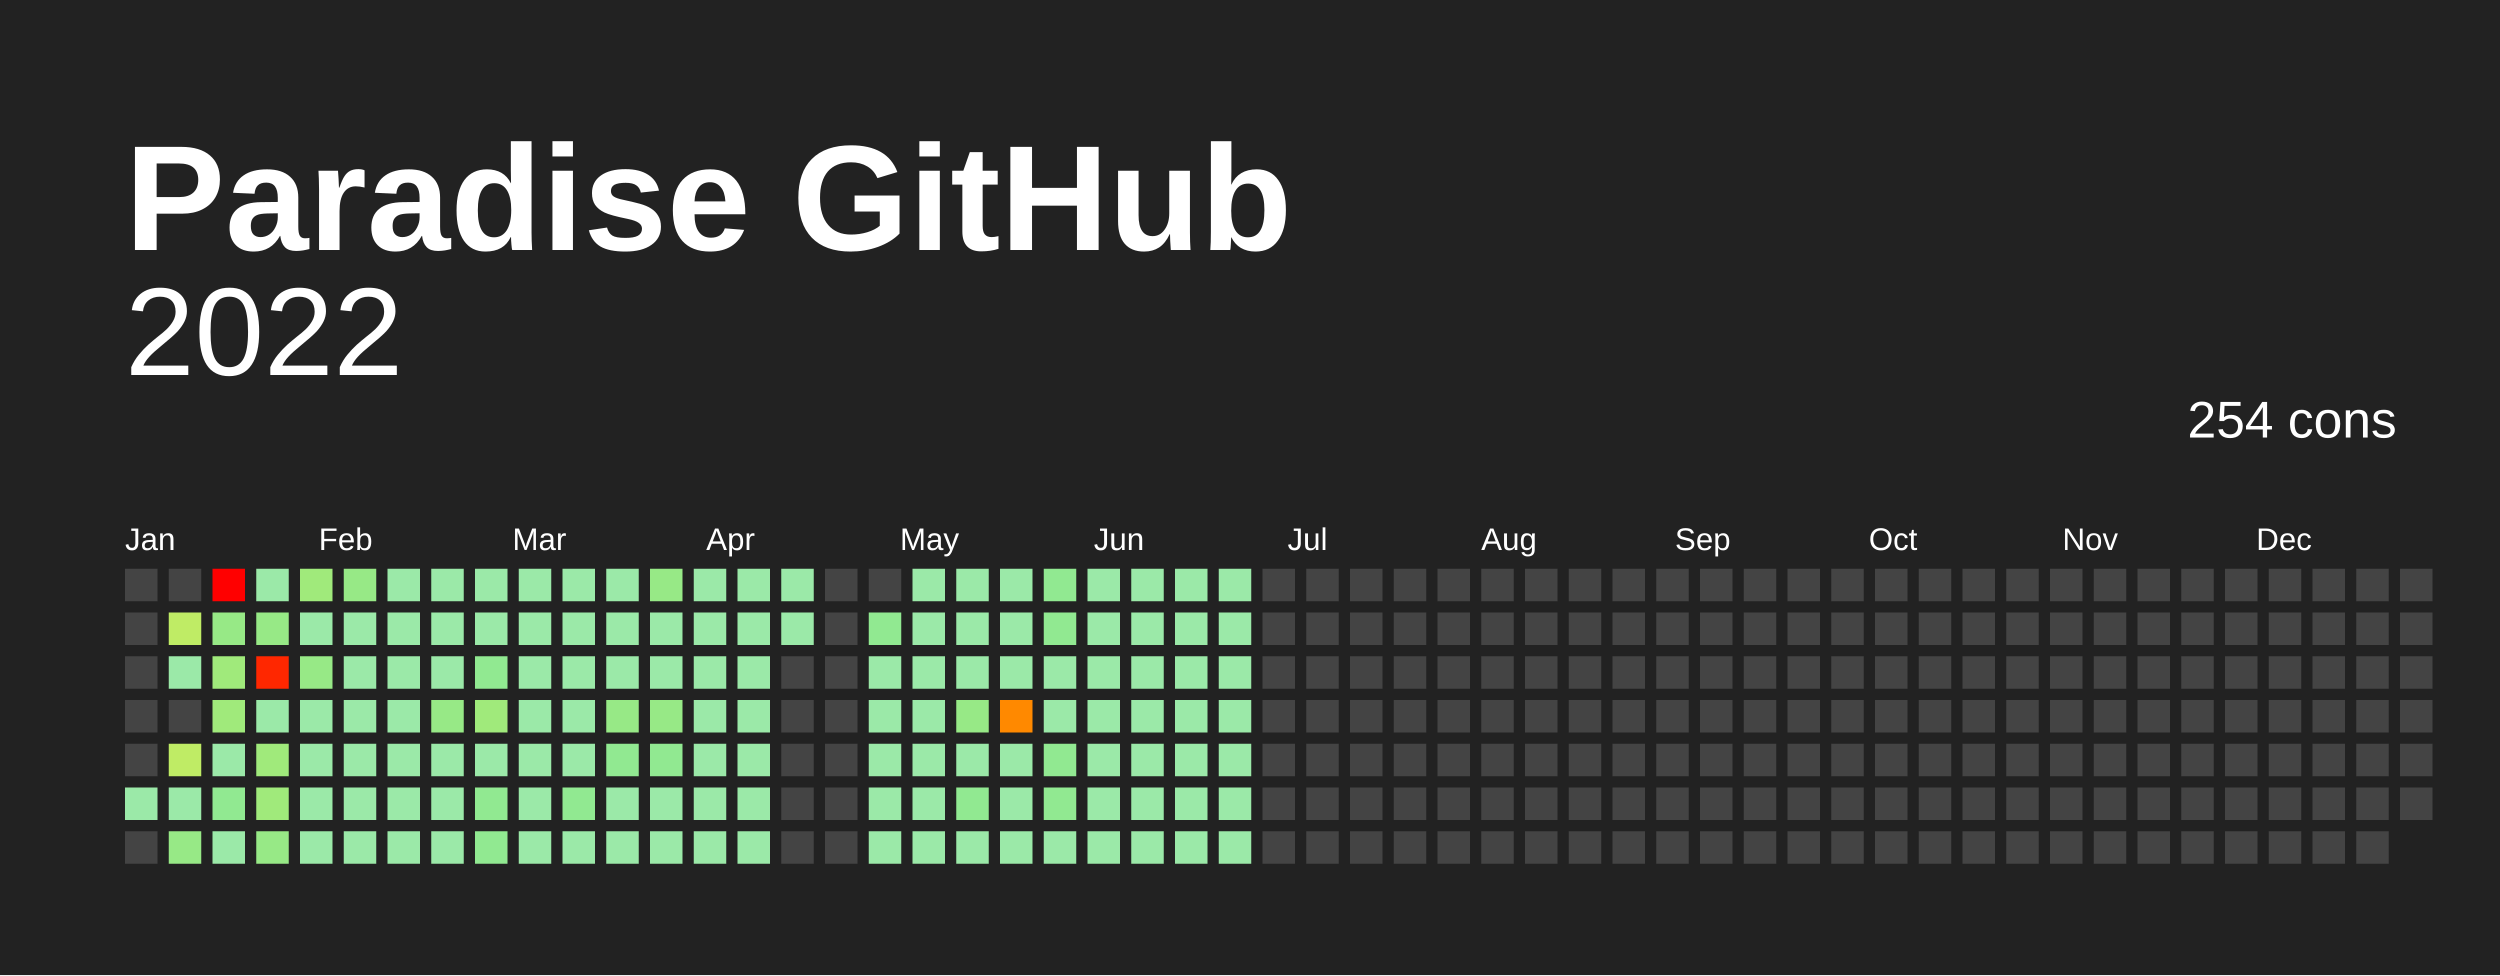
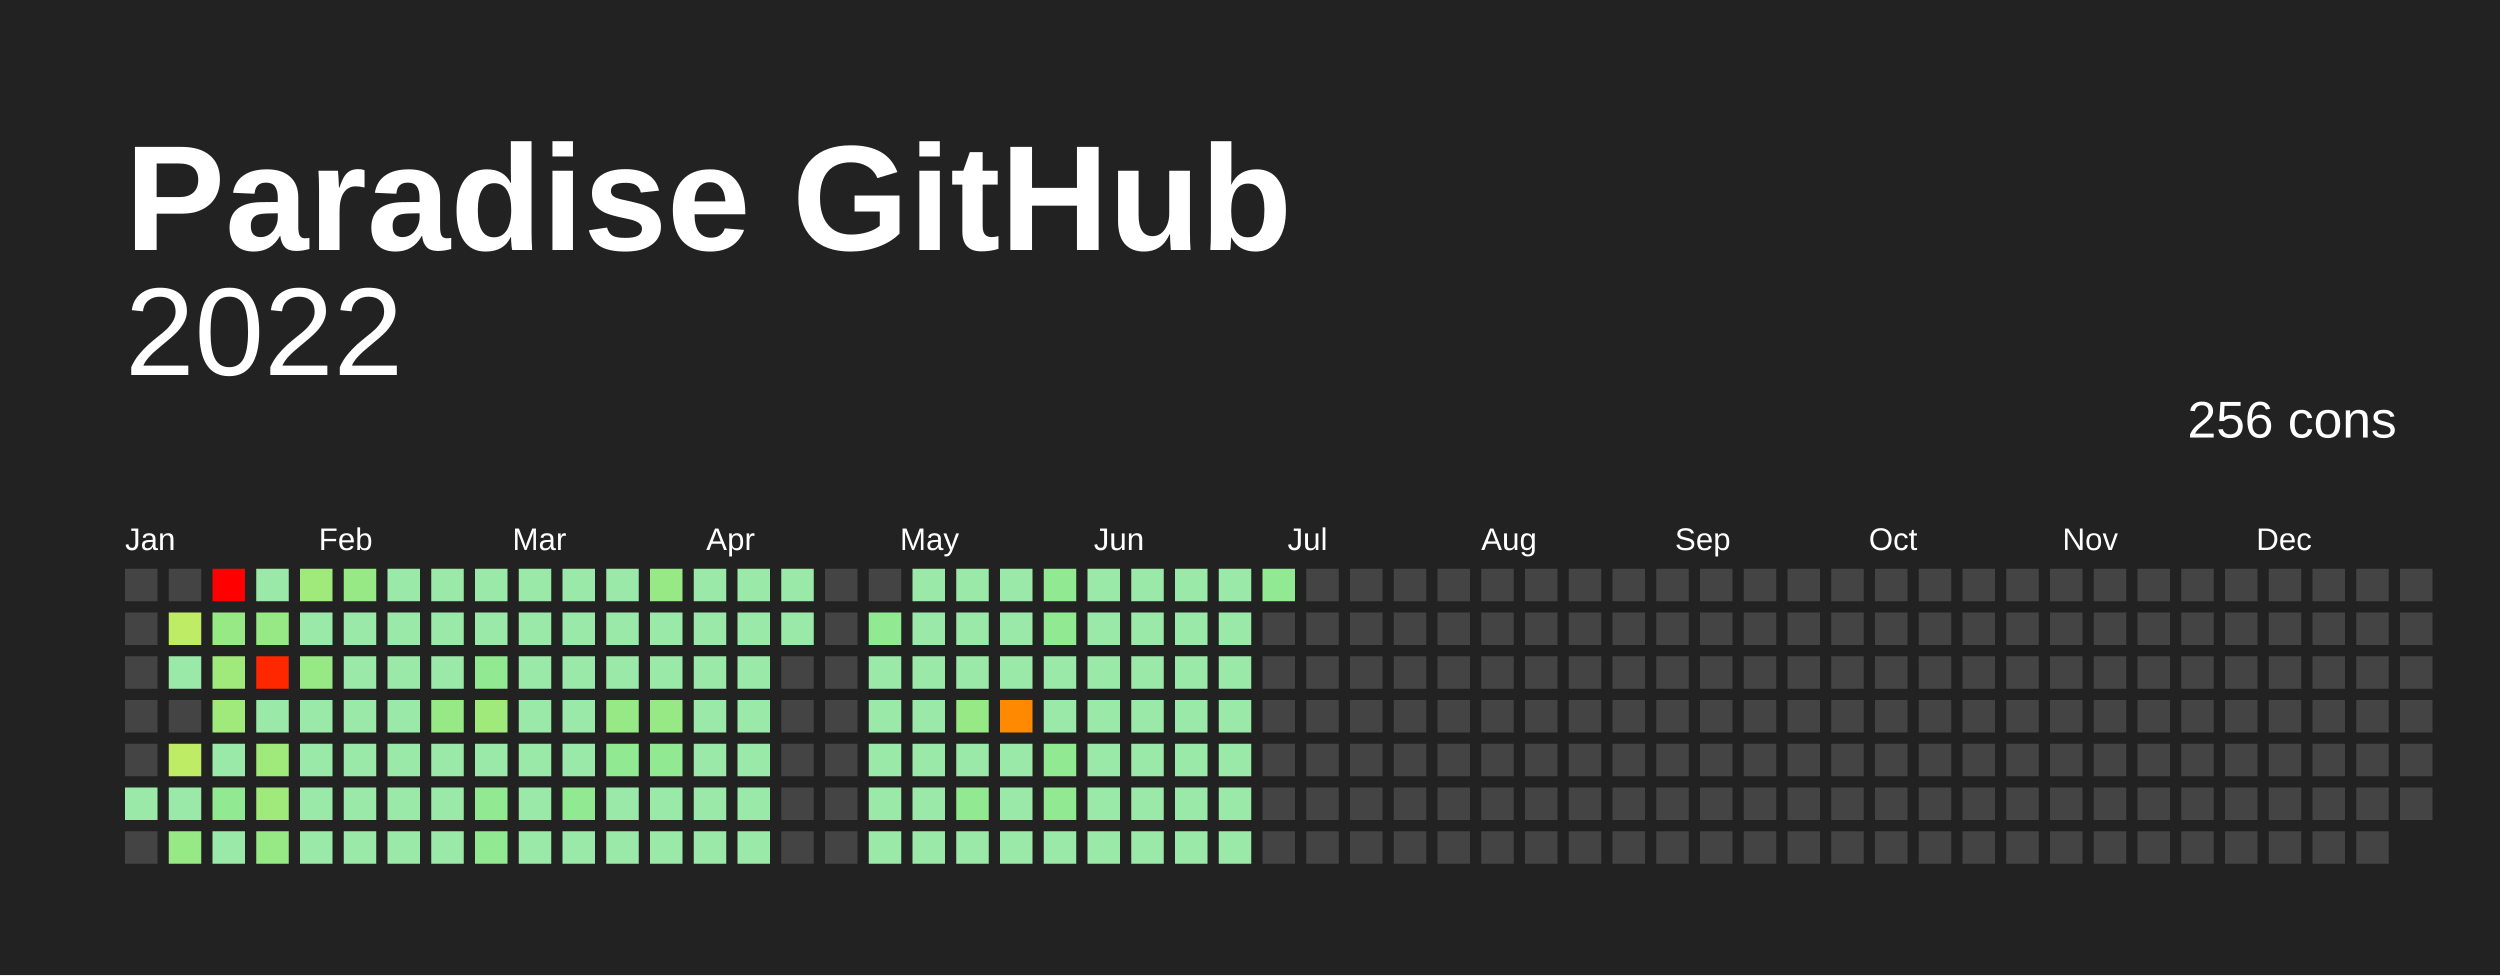
<svg xmlns="http://www.w3.org/2000/svg" baseProfile="full" height="78mm" version="1.1" viewBox="0,0,200,78" width="200mm">
  <defs />
  <rect fill="#222222" height="78" width="200" x="0" y="0" />
  <text fill="#FFFFFF" style="font-size:12px; font-family:Arial; font-weight:bold;" x="10" y="20">Paradise GitHub</text>
  <text alignment-baseline="hanging" fill="#FFFFFF" style="font-size:10.0px; font-family:Arial;" x="10" y="30">2022</text>
-   <text alignment-baseline="hanging" fill="#FFFFFF" style="font-size:4.125px; font-family:Arial;" x="175" y="35">254 cons</text>
+   <text alignment-baseline="hanging" fill="#FFFFFF" style="font-size:4.125px; font-family:Arial;" x="175" y="35">256 cons</text>
  <text fill="#FFFFFF" style="font-size:2.5px; font-family:Arial" x="10.0" y="44">Jan</text>
  <text fill="#FFFFFF" style="font-size:2.5px; font-family:Arial" x="25.5" y="44">Feb</text>
  <text fill="#FFFFFF" style="font-size:2.5px; font-family:Arial" x="41.0" y="44">Mar</text>
  <text fill="#FFFFFF" style="font-size:2.5px; font-family:Arial" x="56.5" y="44">Apr</text>
  <text fill="#FFFFFF" style="font-size:2.5px; font-family:Arial" x="72.0" y="44">May</text>
  <text fill="#FFFFFF" style="font-size:2.5px; font-family:Arial" x="87.5" y="44">Jun</text>
  <text fill="#FFFFFF" style="font-size:2.5px; font-family:Arial" x="103.0" y="44">Jul</text>
  <text fill="#FFFFFF" style="font-size:2.5px; font-family:Arial" x="118.5" y="44">Aug</text>
  <text fill="#FFFFFF" style="font-size:2.5px; font-family:Arial" x="134.0" y="44">Sep</text>
  <text fill="#FFFFFF" style="font-size:2.5px; font-family:Arial" x="149.5" y="44">Oct</text>
  <text fill="#FFFFFF" style="font-size:2.5px; font-family:Arial" x="165.0" y="44">Nov</text>
  <text fill="#FFFFFF" style="font-size:2.5px; font-family:Arial" x="180.5" y="44">Dec</text>
  <rect fill="#444444" height="2.6" width="2.6" x="10.0" y="45.5" />
  <rect fill="#444444" height="2.6" width="2.6" x="10.0" y="49.0" />
  <rect fill="#444444" height="2.6" width="2.6" x="10.0" y="52.5" />
  <rect fill="#444444" height="2.6" width="2.6" x="10.0" y="56.0" />
  <rect fill="#444444" height="2.6" width="2.6" x="10.0" y="59.5" />
  <rect fill="#9be9a8" height="2.6" width="2.6" x="10.0" y="63.0" />
  <rect fill="#444444" height="2.6" width="2.6" x="10.0" y="66.5" />
  <rect fill="#444444" height="2.6" width="2.6" x="13.5" y="45.5" />
  <rect fill="#bfec65" height="2.6" width="2.6" x="13.5" y="49.0" />
  <rect fill="#9be9a8" height="2.6" width="2.6" x="13.5" y="52.5" />
  <rect fill="#444444" height="2.6" width="2.6" x="13.5" y="56.0" />
  <rect fill="#bfec65" height="2.6" width="2.6" x="13.5" y="59.5" />
  <rect fill="#9be9a8" height="2.6" width="2.6" x="13.5" y="63.0" />
  <rect fill="#97e986" height="2.6" width="2.6" x="13.5" y="66.5" />
  <rect fill="red" height="2.6" width="2.6" x="17.0" y="45.5" />
  <rect fill="#97e986" height="2.6" width="2.6" x="17.0" y="49.0" />
  <rect fill="#a0ea7b" height="2.6" width="2.6" x="17.0" y="52.5" />
  <rect fill="#a0ea7b" height="2.6" width="2.6" x="17.0" y="56.0" />
  <rect fill="#9be9a8" height="2.6" width="2.6" x="17.0" y="59.5" />
  <rect fill="#91e991" height="2.6" width="2.6" x="17.0" y="63.0" />
  <rect fill="#9be9a8" height="2.6" width="2.6" x="17.0" y="66.5" />
  <rect fill="#9be9a8" height="2.6" width="2.6" x="20.5" y="45.5" />
  <rect fill="#97e986" height="2.6" width="2.6" x="20.5" y="49.0" />
  <rect fill="#ff2700" height="2.6" width="2.6" x="20.5" y="52.5" />
  <rect fill="#9be9a8" height="2.6" width="2.6" x="20.5" y="56.0" />
  <rect fill="#a0ea7b" height="2.6" width="2.6" x="20.5" y="59.5" />
  <rect fill="#a0ea7b" height="2.6" width="2.6" x="20.5" y="63.0" />
  <rect fill="#97e986" height="2.6" width="2.6" x="20.5" y="66.5" />
  <rect fill="#a0ea7b" height="2.6" width="2.6" x="24.0" y="45.5" />
  <rect fill="#9be9a8" height="2.6" width="2.6" x="24.0" y="49.0" />
  <rect fill="#97e986" height="2.6" width="2.6" x="24.0" y="52.5" />
  <rect fill="#9be9a8" height="2.6" width="2.6" x="24.0" y="56.0" />
  <rect fill="#9be9a8" height="2.6" width="2.6" x="24.0" y="59.5" />
  <rect fill="#9be9a8" height="2.6" width="2.6" x="24.0" y="63.0" />
  <rect fill="#9be9a8" height="2.6" width="2.6" x="24.0" y="66.5" />
  <rect fill="#97e986" height="2.6" width="2.6" x="27.5" y="45.5" />
  <rect fill="#9be9a8" height="2.6" width="2.6" x="27.5" y="49.0" />
  <rect fill="#9be9a8" height="2.6" width="2.6" x="27.5" y="52.5" />
  <rect fill="#9be9a8" height="2.6" width="2.6" x="27.5" y="56.0" />
  <rect fill="#9be9a8" height="2.6" width="2.6" x="27.5" y="59.5" />
  <rect fill="#9be9a8" height="2.6" width="2.6" x="27.5" y="63.0" />
  <rect fill="#9be9a8" height="2.6" width="2.6" x="27.5" y="66.5" />
  <rect fill="#9be9a8" height="2.6" width="2.6" x="31.0" y="45.5" />
  <rect fill="#9be9a8" height="2.6" width="2.6" x="31.0" y="49.0" />
  <rect fill="#9be9a8" height="2.6" width="2.6" x="31.0" y="52.5" />
  <rect fill="#9be9a8" height="2.6" width="2.6" x="31.0" y="56.0" />
  <rect fill="#9be9a8" height="2.6" width="2.6" x="31.0" y="59.5" />
  <rect fill="#9be9a8" height="2.6" width="2.6" x="31.0" y="63.0" />
  <rect fill="#9be9a8" height="2.6" width="2.6" x="31.0" y="66.5" />
  <rect fill="#9be9a8" height="2.6" width="2.6" x="34.5" y="45.5" />
  <rect fill="#9be9a8" height="2.6" width="2.6" x="34.5" y="49.0" />
  <rect fill="#9be9a8" height="2.6" width="2.6" x="34.5" y="52.5" />
  <rect fill="#97e986" height="2.6" width="2.6" x="34.5" y="56.0" />
  <rect fill="#9be9a8" height="2.6" width="2.6" x="34.5" y="59.5" />
  <rect fill="#9be9a8" height="2.6" width="2.6" x="34.5" y="63.0" />
  <rect fill="#9be9a8" height="2.6" width="2.6" x="34.5" y="66.5" />
  <rect fill="#9be9a8" height="2.6" width="2.6" x="38.0" y="45.5" />
  <rect fill="#9be9a8" height="2.6" width="2.6" x="38.0" y="49.0" />
  <rect fill="#91e991" height="2.6" width="2.6" x="38.0" y="52.5" />
  <rect fill="#a0ea7b" height="2.6" width="2.6" x="38.0" y="56.0" />
  <rect fill="#9be9a8" height="2.6" width="2.6" x="38.0" y="59.5" />
  <rect fill="#91e991" height="2.6" width="2.6" x="38.0" y="63.0" />
  <rect fill="#91e991" height="2.6" width="2.6" x="38.0" y="66.5" />
  <rect fill="#9be9a8" height="2.6" width="2.6" x="41.5" y="45.5" />
  <rect fill="#9be9a8" height="2.6" width="2.6" x="41.5" y="49.0" />
  <rect fill="#9be9a8" height="2.6" width="2.6" x="41.5" y="52.5" />
  <rect fill="#9be9a8" height="2.6" width="2.6" x="41.5" y="56.0" />
  <rect fill="#9be9a8" height="2.6" width="2.6" x="41.5" y="59.5" />
  <rect fill="#9be9a8" height="2.6" width="2.6" x="41.5" y="63.0" />
  <rect fill="#9be9a8" height="2.6" width="2.6" x="41.5" y="66.5" />
  <rect fill="#9be9a8" height="2.6" width="2.6" x="45.0" y="45.5" />
  <rect fill="#9be9a8" height="2.6" width="2.6" x="45.0" y="49.0" />
  <rect fill="#9be9a8" height="2.6" width="2.6" x="45.0" y="52.5" />
  <rect fill="#9be9a8" height="2.6" width="2.6" x="45.0" y="56.0" />
  <rect fill="#9be9a8" height="2.6" width="2.6" x="45.0" y="59.5" />
  <rect fill="#91e991" height="2.6" width="2.6" x="45.0" y="63.0" />
  <rect fill="#9be9a8" height="2.6" width="2.6" x="45.0" y="66.5" />
  <rect fill="#9be9a8" height="2.6" width="2.6" x="48.5" y="45.5" />
  <rect fill="#9be9a8" height="2.6" width="2.6" x="48.5" y="49.0" />
  <rect fill="#9be9a8" height="2.6" width="2.6" x="48.5" y="52.5" />
  <rect fill="#97e986" height="2.6" width="2.6" x="48.5" y="56.0" />
  <rect fill="#91e991" height="2.6" width="2.6" x="48.5" y="59.5" />
  <rect fill="#9be9a8" height="2.6" width="2.6" x="48.5" y="63.0" />
  <rect fill="#9be9a8" height="2.6" width="2.6" x="48.5" y="66.5" />
  <rect fill="#97e986" height="2.6" width="2.6" x="52.0" y="45.5" />
  <rect fill="#9be9a8" height="2.6" width="2.6" x="52.0" y="49.0" />
  <rect fill="#9be9a8" height="2.6" width="2.6" x="52.0" y="52.5" />
  <rect fill="#97e986" height="2.6" width="2.6" x="52.0" y="56.0" />
  <rect fill="#91e991" height="2.6" width="2.6" x="52.0" y="59.5" />
  <rect fill="#9be9a8" height="2.6" width="2.6" x="52.0" y="63.0" />
  <rect fill="#9be9a8" height="2.6" width="2.6" x="52.0" y="66.5" />
  <rect fill="#9be9a8" height="2.6" width="2.6" x="55.5" y="45.5" />
  <rect fill="#9be9a8" height="2.6" width="2.6" x="55.5" y="49.0" />
  <rect fill="#9be9a8" height="2.6" width="2.6" x="55.5" y="52.5" />
  <rect fill="#9be9a8" height="2.6" width="2.6" x="55.5" y="56.0" />
  <rect fill="#9be9a8" height="2.6" width="2.6" x="55.5" y="59.5" />
  <rect fill="#9be9a8" height="2.6" width="2.6" x="55.5" y="63.0" />
  <rect fill="#9be9a8" height="2.6" width="2.6" x="55.5" y="66.5" />
  <rect fill="#9be9a8" height="2.6" width="2.6" x="59.0" y="45.5" />
  <rect fill="#9be9a8" height="2.6" width="2.6" x="59.0" y="49.0" />
  <rect fill="#9be9a8" height="2.6" width="2.6" x="59.0" y="52.5" />
  <rect fill="#9be9a8" height="2.6" width="2.6" x="59.0" y="56.0" />
  <rect fill="#9be9a8" height="2.6" width="2.6" x="59.0" y="59.5" />
  <rect fill="#9be9a8" height="2.6" width="2.6" x="59.0" y="63.0" />
  <rect fill="#9be9a8" height="2.6" width="2.6" x="59.0" y="66.5" />
  <rect fill="#9be9a8" height="2.6" width="2.6" x="62.5" y="45.5" />
  <rect fill="#9be9a8" height="2.6" width="2.6" x="62.5" y="49.0" />
  <rect fill="#444444" height="2.6" width="2.6" x="62.5" y="52.5" />
  <rect fill="#444444" height="2.6" width="2.6" x="62.5" y="56.0" />
  <rect fill="#444444" height="2.6" width="2.6" x="62.5" y="59.5" />
  <rect fill="#444444" height="2.6" width="2.6" x="62.5" y="63.0" />
  <rect fill="#444444" height="2.6" width="2.6" x="62.5" y="66.5" />
  <rect fill="#444444" height="2.6" width="2.6" x="66.0" y="45.5" />
  <rect fill="#444444" height="2.6" width="2.6" x="66.0" y="49.0" />
  <rect fill="#444444" height="2.6" width="2.6" x="66.0" y="52.5" />
  <rect fill="#444444" height="2.6" width="2.6" x="66.0" y="56.0" />
  <rect fill="#444444" height="2.6" width="2.6" x="66.0" y="59.5" />
  <rect fill="#444444" height="2.6" width="2.6" x="66.0" y="63.0" />
  <rect fill="#444444" height="2.6" width="2.6" x="66.0" y="66.5" />
  <rect fill="#444444" height="2.6" width="2.6" x="69.5" y="45.5" />
  <rect fill="#91e991" height="2.6" width="2.6" x="69.5" y="49.0" />
  <rect fill="#9be9a8" height="2.6" width="2.6" x="69.5" y="52.5" />
  <rect fill="#9be9a8" height="2.6" width="2.6" x="69.5" y="56.0" />
  <rect fill="#9be9a8" height="2.6" width="2.6" x="69.5" y="59.5" />
  <rect fill="#9be9a8" height="2.6" width="2.6" x="69.5" y="63.0" />
  <rect fill="#9be9a8" height="2.6" width="2.6" x="69.5" y="66.5" />
  <rect fill="#9be9a8" height="2.6" width="2.6" x="73.0" y="45.5" />
  <rect fill="#9be9a8" height="2.6" width="2.6" x="73.0" y="49.0" />
  <rect fill="#9be9a8" height="2.6" width="2.6" x="73.0" y="52.5" />
  <rect fill="#9be9a8" height="2.6" width="2.6" x="73.0" y="56.0" />
  <rect fill="#9be9a8" height="2.6" width="2.6" x="73.0" y="59.5" />
  <rect fill="#9be9a8" height="2.6" width="2.6" x="73.0" y="63.0" />
  <rect fill="#9be9a8" height="2.6" width="2.6" x="73.0" y="66.5" />
  <rect fill="#9be9a8" height="2.6" width="2.6" x="76.5" y="45.5" />
  <rect fill="#9be9a8" height="2.6" width="2.6" x="76.5" y="49.0" />
  <rect fill="#9be9a8" height="2.6" width="2.6" x="76.5" y="52.5" />
  <rect fill="#97e986" height="2.6" width="2.6" x="76.5" y="56.0" />
  <rect fill="#9be9a8" height="2.6" width="2.6" x="76.5" y="59.5" />
  <rect fill="#91e991" height="2.6" width="2.6" x="76.5" y="63.0" />
  <rect fill="#9be9a8" height="2.6" width="2.6" x="76.5" y="66.5" />
  <rect fill="#9be9a8" height="2.6" width="2.6" x="80.0" y="45.5" />
  <rect fill="#9be9a8" height="2.6" width="2.6" x="80.0" y="49.0" />
  <rect fill="#9be9a8" height="2.6" width="2.6" x="80.0" y="52.5" />
  <rect fill="#ff8900" height="2.6" width="2.6" x="80.0" y="56.0" />
  <rect fill="#9be9a8" height="2.6" width="2.6" x="80.0" y="59.5" />
  <rect fill="#9be9a8" height="2.6" width="2.6" x="80.0" y="63.0" />
  <rect fill="#9be9a8" height="2.6" width="2.6" x="80.0" y="66.5" />
  <rect fill="#91e991" height="2.6" width="2.6" x="83.5" y="45.5" />
  <rect fill="#91e991" height="2.6" width="2.6" x="83.5" y="49.0" />
  <rect fill="#9be9a8" height="2.6" width="2.6" x="83.5" y="52.5" />
  <rect fill="#9be9a8" height="2.6" width="2.6" x="83.5" y="56.0" />
  <rect fill="#91e991" height="2.6" width="2.6" x="83.5" y="59.5" />
  <rect fill="#91e991" height="2.6" width="2.6" x="83.5" y="63.0" />
  <rect fill="#9be9a8" height="2.6" width="2.6" x="83.5" y="66.5" />
  <rect fill="#9be9a8" height="2.6" width="2.6" x="87.0" y="45.5" />
  <rect fill="#9be9a8" height="2.6" width="2.6" x="87.0" y="49.0" />
  <rect fill="#9be9a8" height="2.6" width="2.6" x="87.0" y="52.5" />
  <rect fill="#9be9a8" height="2.6" width="2.6" x="87.0" y="56.0" />
  <rect fill="#9be9a8" height="2.6" width="2.6" x="87.0" y="59.5" />
  <rect fill="#9be9a8" height="2.6" width="2.6" x="87.0" y="63.0" />
  <rect fill="#9be9a8" height="2.6" width="2.6" x="87.0" y="66.5" />
  <rect fill="#9be9a8" height="2.6" width="2.6" x="90.5" y="45.5" />
  <rect fill="#9be9a8" height="2.6" width="2.6" x="90.5" y="49.0" />
  <rect fill="#9be9a8" height="2.6" width="2.6" x="90.5" y="52.5" />
  <rect fill="#9be9a8" height="2.6" width="2.6" x="90.5" y="56.0" />
  <rect fill="#9be9a8" height="2.6" width="2.6" x="90.5" y="59.5" />
  <rect fill="#9be9a8" height="2.6" width="2.6" x="90.5" y="63.0" />
  <rect fill="#9be9a8" height="2.6" width="2.6" x="90.5" y="66.5" />
  <rect fill="#9be9a8" height="2.6" width="2.6" x="94.0" y="45.5" />
  <rect fill="#9be9a8" height="2.6" width="2.6" x="94.0" y="49.0" />
  <rect fill="#9be9a8" height="2.6" width="2.6" x="94.0" y="52.5" />
  <rect fill="#9be9a8" height="2.6" width="2.6" x="94.0" y="56.0" />
  <rect fill="#9be9a8" height="2.6" width="2.6" x="94.0" y="59.5" />
  <rect fill="#9be9a8" height="2.6" width="2.6" x="94.0" y="63.0" />
  <rect fill="#9be9a8" height="2.6" width="2.6" x="94.0" y="66.5" />
  <rect fill="#9be9a8" height="2.6" width="2.6" x="97.5" y="45.5" />
  <rect fill="#9be9a8" height="2.6" width="2.6" x="97.5" y="49.0" />
  <rect fill="#9be9a8" height="2.6" width="2.6" x="97.5" y="52.5" />
  <rect fill="#9be9a8" height="2.6" width="2.6" x="97.5" y="56.0" />
  <rect fill="#9be9a8" height="2.6" width="2.6" x="97.5" y="59.5" />
  <rect fill="#9be9a8" height="2.6" width="2.6" x="97.5" y="63.0" />
  <rect fill="#9be9a8" height="2.6" width="2.6" x="97.5" y="66.5" />
-   <rect fill="#444444" height="2.6" width="2.6" x="101.0" y="45.5" />
+   <rect fill="#91e991" height="2.6" width="2.6" x="101.0" y="45.5" />
  <rect fill="#444444" height="2.6" width="2.6" x="101.0" y="49.0" />
  <rect fill="#444444" height="2.6" width="2.6" x="101.0" y="52.5" />
  <rect fill="#444444" height="2.6" width="2.6" x="101.0" y="56.0" />
  <rect fill="#444444" height="2.6" width="2.6" x="101.0" y="59.5" />
  <rect fill="#444444" height="2.6" width="2.6" x="101.0" y="63.0" />
  <rect fill="#444444" height="2.6" width="2.6" x="101.0" y="66.5" />
  <rect fill="#444444" height="2.6" width="2.6" x="104.5" y="45.5" />
  <rect fill="#444444" height="2.6" width="2.6" x="104.5" y="49.0" />
  <rect fill="#444444" height="2.6" width="2.6" x="104.5" y="52.5" />
  <rect fill="#444444" height="2.6" width="2.6" x="104.5" y="56.0" />
  <rect fill="#444444" height="2.6" width="2.6" x="104.5" y="59.5" />
  <rect fill="#444444" height="2.6" width="2.6" x="104.5" y="63.0" />
  <rect fill="#444444" height="2.6" width="2.6" x="104.5" y="66.5" />
  <rect fill="#444444" height="2.6" width="2.6" x="108.0" y="45.5" />
  <rect fill="#444444" height="2.6" width="2.6" x="108.0" y="49.0" />
  <rect fill="#444444" height="2.6" width="2.6" x="108.0" y="52.5" />
  <rect fill="#444444" height="2.6" width="2.6" x="108.0" y="56.0" />
  <rect fill="#444444" height="2.6" width="2.6" x="108.0" y="59.5" />
  <rect fill="#444444" height="2.6" width="2.6" x="108.0" y="63.0" />
  <rect fill="#444444" height="2.6" width="2.6" x="108.0" y="66.5" />
  <rect fill="#444444" height="2.6" width="2.6" x="111.5" y="45.5" />
  <rect fill="#444444" height="2.6" width="2.6" x="111.5" y="49.0" />
  <rect fill="#444444" height="2.6" width="2.6" x="111.5" y="52.5" />
  <rect fill="#444444" height="2.6" width="2.6" x="111.5" y="56.0" />
  <rect fill="#444444" height="2.6" width="2.6" x="111.5" y="59.5" />
  <rect fill="#444444" height="2.6" width="2.6" x="111.5" y="63.0" />
  <rect fill="#444444" height="2.6" width="2.6" x="111.5" y="66.5" />
  <rect fill="#444444" height="2.6" width="2.6" x="115.0" y="45.5" />
  <rect fill="#444444" height="2.6" width="2.6" x="115.0" y="49.0" />
  <rect fill="#444444" height="2.6" width="2.6" x="115.0" y="52.5" />
  <rect fill="#444444" height="2.6" width="2.6" x="115.0" y="56.0" />
  <rect fill="#444444" height="2.6" width="2.6" x="115.0" y="59.5" />
  <rect fill="#444444" height="2.6" width="2.6" x="115.0" y="63.0" />
  <rect fill="#444444" height="2.6" width="2.6" x="115.0" y="66.5" />
  <rect fill="#444444" height="2.6" width="2.6" x="118.5" y="45.5" />
  <rect fill="#444444" height="2.6" width="2.6" x="118.5" y="49.0" />
  <rect fill="#444444" height="2.6" width="2.6" x="118.5" y="52.5" />
  <rect fill="#444444" height="2.6" width="2.6" x="118.5" y="56.0" />
  <rect fill="#444444" height="2.6" width="2.6" x="118.5" y="59.5" />
  <rect fill="#444444" height="2.6" width="2.6" x="118.5" y="63.0" />
  <rect fill="#444444" height="2.6" width="2.6" x="118.5" y="66.5" />
  <rect fill="#444444" height="2.6" width="2.6" x="122.0" y="45.5" />
  <rect fill="#444444" height="2.6" width="2.6" x="122.0" y="49.0" />
  <rect fill="#444444" height="2.6" width="2.6" x="122.0" y="52.5" />
  <rect fill="#444444" height="2.6" width="2.6" x="122.0" y="56.0" />
  <rect fill="#444444" height="2.6" width="2.6" x="122.0" y="59.5" />
  <rect fill="#444444" height="2.6" width="2.6" x="122.0" y="63.0" />
  <rect fill="#444444" height="2.6" width="2.6" x="122.0" y="66.5" />
  <rect fill="#444444" height="2.6" width="2.6" x="125.5" y="45.5" />
  <rect fill="#444444" height="2.6" width="2.6" x="125.5" y="49.0" />
  <rect fill="#444444" height="2.6" width="2.6" x="125.5" y="52.5" />
  <rect fill="#444444" height="2.6" width="2.6" x="125.5" y="56.0" />
  <rect fill="#444444" height="2.6" width="2.6" x="125.5" y="59.5" />
  <rect fill="#444444" height="2.6" width="2.6" x="125.5" y="63.0" />
  <rect fill="#444444" height="2.6" width="2.6" x="125.5" y="66.5" />
  <rect fill="#444444" height="2.6" width="2.6" x="129.0" y="45.5" />
  <rect fill="#444444" height="2.6" width="2.6" x="129.0" y="49.0" />
  <rect fill="#444444" height="2.6" width="2.6" x="129.0" y="52.5" />
  <rect fill="#444444" height="2.6" width="2.6" x="129.0" y="56.0" />
  <rect fill="#444444" height="2.6" width="2.6" x="129.0" y="59.5" />
  <rect fill="#444444" height="2.6" width="2.6" x="129.0" y="63.0" />
  <rect fill="#444444" height="2.6" width="2.6" x="129.0" y="66.5" />
  <rect fill="#444444" height="2.6" width="2.6" x="132.5" y="45.5" />
  <rect fill="#444444" height="2.6" width="2.6" x="132.5" y="49.0" />
  <rect fill="#444444" height="2.6" width="2.6" x="132.5" y="52.5" />
  <rect fill="#444444" height="2.6" width="2.6" x="132.5" y="56.0" />
  <rect fill="#444444" height="2.6" width="2.6" x="132.5" y="59.5" />
  <rect fill="#444444" height="2.6" width="2.6" x="132.5" y="63.0" />
  <rect fill="#444444" height="2.6" width="2.6" x="132.5" y="66.5" />
  <rect fill="#444444" height="2.6" width="2.6" x="136.0" y="45.5" />
  <rect fill="#444444" height="2.6" width="2.6" x="136.0" y="49.0" />
  <rect fill="#444444" height="2.6" width="2.6" x="136.0" y="52.5" />
  <rect fill="#444444" height="2.6" width="2.6" x="136.0" y="56.0" />
  <rect fill="#444444" height="2.6" width="2.6" x="136.0" y="59.5" />
  <rect fill="#444444" height="2.6" width="2.6" x="136.0" y="63.0" />
  <rect fill="#444444" height="2.6" width="2.6" x="136.0" y="66.5" />
  <rect fill="#444444" height="2.6" width="2.6" x="139.5" y="45.5" />
  <rect fill="#444444" height="2.6" width="2.6" x="139.5" y="49.0" />
  <rect fill="#444444" height="2.6" width="2.6" x="139.5" y="52.5" />
  <rect fill="#444444" height="2.6" width="2.6" x="139.5" y="56.0" />
  <rect fill="#444444" height="2.6" width="2.6" x="139.5" y="59.5" />
  <rect fill="#444444" height="2.6" width="2.6" x="139.5" y="63.0" />
  <rect fill="#444444" height="2.6" width="2.6" x="139.5" y="66.5" />
  <rect fill="#444444" height="2.6" width="2.6" x="143.0" y="45.5" />
  <rect fill="#444444" height="2.6" width="2.6" x="143.0" y="49.0" />
  <rect fill="#444444" height="2.6" width="2.6" x="143.0" y="52.5" />
  <rect fill="#444444" height="2.6" width="2.6" x="143.0" y="56.0" />
  <rect fill="#444444" height="2.6" width="2.6" x="143.0" y="59.5" />
  <rect fill="#444444" height="2.6" width="2.6" x="143.0" y="63.0" />
  <rect fill="#444444" height="2.6" width="2.6" x="143.0" y="66.5" />
  <rect fill="#444444" height="2.6" width="2.6" x="146.5" y="45.5" />
  <rect fill="#444444" height="2.6" width="2.6" x="146.5" y="49.0" />
  <rect fill="#444444" height="2.6" width="2.6" x="146.5" y="52.5" />
  <rect fill="#444444" height="2.6" width="2.6" x="146.5" y="56.0" />
  <rect fill="#444444" height="2.6" width="2.6" x="146.5" y="59.5" />
  <rect fill="#444444" height="2.6" width="2.6" x="146.5" y="63.0" />
  <rect fill="#444444" height="2.6" width="2.6" x="146.5" y="66.5" />
  <rect fill="#444444" height="2.6" width="2.6" x="150.0" y="45.5" />
  <rect fill="#444444" height="2.6" width="2.6" x="150.0" y="49.0" />
  <rect fill="#444444" height="2.6" width="2.6" x="150.0" y="52.5" />
  <rect fill="#444444" height="2.6" width="2.6" x="150.0" y="56.0" />
  <rect fill="#444444" height="2.6" width="2.6" x="150.0" y="59.5" />
  <rect fill="#444444" height="2.6" width="2.6" x="150.0" y="63.0" />
  <rect fill="#444444" height="2.6" width="2.6" x="150.0" y="66.5" />
  <rect fill="#444444" height="2.6" width="2.6" x="153.5" y="45.5" />
  <rect fill="#444444" height="2.6" width="2.6" x="153.5" y="49.0" />
  <rect fill="#444444" height="2.6" width="2.6" x="153.5" y="52.5" />
  <rect fill="#444444" height="2.6" width="2.6" x="153.5" y="56.0" />
  <rect fill="#444444" height="2.6" width="2.6" x="153.5" y="59.5" />
  <rect fill="#444444" height="2.6" width="2.6" x="153.5" y="63.0" />
  <rect fill="#444444" height="2.6" width="2.6" x="153.5" y="66.5" />
  <rect fill="#444444" height="2.6" width="2.6" x="157.0" y="45.5" />
  <rect fill="#444444" height="2.6" width="2.6" x="157.0" y="49.0" />
  <rect fill="#444444" height="2.6" width="2.6" x="157.0" y="52.5" />
  <rect fill="#444444" height="2.6" width="2.6" x="157.0" y="56.0" />
  <rect fill="#444444" height="2.6" width="2.6" x="157.0" y="59.5" />
  <rect fill="#444444" height="2.6" width="2.6" x="157.0" y="63.0" />
  <rect fill="#444444" height="2.6" width="2.6" x="157.0" y="66.5" />
  <rect fill="#444444" height="2.6" width="2.6" x="160.5" y="45.5" />
  <rect fill="#444444" height="2.6" width="2.6" x="160.5" y="49.0" />
  <rect fill="#444444" height="2.6" width="2.6" x="160.5" y="52.5" />
  <rect fill="#444444" height="2.6" width="2.6" x="160.5" y="56.0" />
  <rect fill="#444444" height="2.6" width="2.6" x="160.5" y="59.5" />
  <rect fill="#444444" height="2.6" width="2.6" x="160.5" y="63.0" />
  <rect fill="#444444" height="2.6" width="2.6" x="160.5" y="66.5" />
  <rect fill="#444444" height="2.6" width="2.6" x="164.0" y="45.5" />
  <rect fill="#444444" height="2.6" width="2.6" x="164.0" y="49.0" />
  <rect fill="#444444" height="2.6" width="2.6" x="164.0" y="52.5" />
  <rect fill="#444444" height="2.6" width="2.6" x="164.0" y="56.0" />
  <rect fill="#444444" height="2.6" width="2.6" x="164.0" y="59.5" />
  <rect fill="#444444" height="2.6" width="2.6" x="164.0" y="63.0" />
  <rect fill="#444444" height="2.6" width="2.6" x="164.0" y="66.5" />
  <rect fill="#444444" height="2.6" width="2.6" x="167.5" y="45.5" />
  <rect fill="#444444" height="2.6" width="2.6" x="167.5" y="49.0" />
  <rect fill="#444444" height="2.6" width="2.6" x="167.5" y="52.5" />
  <rect fill="#444444" height="2.6" width="2.6" x="167.5" y="56.0" />
  <rect fill="#444444" height="2.6" width="2.6" x="167.5" y="59.5" />
  <rect fill="#444444" height="2.6" width="2.6" x="167.5" y="63.0" />
  <rect fill="#444444" height="2.6" width="2.6" x="167.5" y="66.5" />
  <rect fill="#444444" height="2.6" width="2.6" x="171.0" y="45.5" />
  <rect fill="#444444" height="2.6" width="2.6" x="171.0" y="49.0" />
  <rect fill="#444444" height="2.6" width="2.6" x="171.0" y="52.5" />
  <rect fill="#444444" height="2.6" width="2.6" x="171.0" y="56.0" />
  <rect fill="#444444" height="2.6" width="2.6" x="171.0" y="59.5" />
  <rect fill="#444444" height="2.6" width="2.6" x="171.0" y="63.0" />
  <rect fill="#444444" height="2.6" width="2.6" x="171.0" y="66.5" />
  <rect fill="#444444" height="2.6" width="2.6" x="174.5" y="45.5" />
  <rect fill="#444444" height="2.6" width="2.6" x="174.5" y="49.0" />
  <rect fill="#444444" height="2.6" width="2.6" x="174.5" y="52.5" />
  <rect fill="#444444" height="2.6" width="2.6" x="174.5" y="56.0" />
  <rect fill="#444444" height="2.6" width="2.6" x="174.5" y="59.5" />
  <rect fill="#444444" height="2.6" width="2.6" x="174.5" y="63.0" />
  <rect fill="#444444" height="2.6" width="2.6" x="174.5" y="66.5" />
  <rect fill="#444444" height="2.6" width="2.6" x="178.0" y="45.5" />
  <rect fill="#444444" height="2.6" width="2.6" x="178.0" y="49.0" />
  <rect fill="#444444" height="2.6" width="2.6" x="178.0" y="52.5" />
  <rect fill="#444444" height="2.6" width="2.6" x="178.0" y="56.0" />
  <rect fill="#444444" height="2.6" width="2.6" x="178.0" y="59.5" />
  <rect fill="#444444" height="2.6" width="2.6" x="178.0" y="63.0" />
  <rect fill="#444444" height="2.6" width="2.6" x="178.0" y="66.5" />
  <rect fill="#444444" height="2.6" width="2.6" x="181.5" y="45.5" />
  <rect fill="#444444" height="2.6" width="2.6" x="181.5" y="49.0" />
  <rect fill="#444444" height="2.6" width="2.6" x="181.5" y="52.5" />
  <rect fill="#444444" height="2.6" width="2.6" x="181.5" y="56.0" />
  <rect fill="#444444" height="2.6" width="2.6" x="181.5" y="59.5" />
  <rect fill="#444444" height="2.6" width="2.6" x="181.5" y="63.0" />
  <rect fill="#444444" height="2.6" width="2.6" x="181.5" y="66.5" />
  <rect fill="#444444" height="2.6" width="2.6" x="185.0" y="45.5" />
  <rect fill="#444444" height="2.6" width="2.6" x="185.0" y="49.0" />
  <rect fill="#444444" height="2.6" width="2.6" x="185.0" y="52.5" />
  <rect fill="#444444" height="2.6" width="2.6" x="185.0" y="56.0" />
  <rect fill="#444444" height="2.6" width="2.6" x="185.0" y="59.5" />
  <rect fill="#444444" height="2.6" width="2.6" x="185.0" y="63.0" />
  <rect fill="#444444" height="2.6" width="2.6" x="185.0" y="66.5" />
  <rect fill="#444444" height="2.6" width="2.6" x="188.5" y="45.5" />
  <rect fill="#444444" height="2.6" width="2.6" x="188.5" y="49.0" />
  <rect fill="#444444" height="2.6" width="2.6" x="188.5" y="52.5" />
  <rect fill="#444444" height="2.6" width="2.6" x="188.5" y="56.0" />
  <rect fill="#444444" height="2.6" width="2.6" x="188.5" y="59.5" />
  <rect fill="#444444" height="2.6" width="2.6" x="188.5" y="63.0" />
  <rect fill="#444444" height="2.6" width="2.6" x="188.5" y="66.5" />
  <rect fill="#444444" height="2.6" width="2.6" x="192.0" y="45.5" />
  <rect fill="#444444" height="2.6" width="2.6" x="192.0" y="49.0" />
  <rect fill="#444444" height="2.6" width="2.6" x="192.0" y="52.5" />
  <rect fill="#444444" height="2.6" width="2.6" x="192.0" y="56.0" />
  <rect fill="#444444" height="2.6" width="2.6" x="192.0" y="59.5" />
  <rect fill="#444444" height="2.6" width="2.6" x="192.0" y="63.0" />
</svg>
